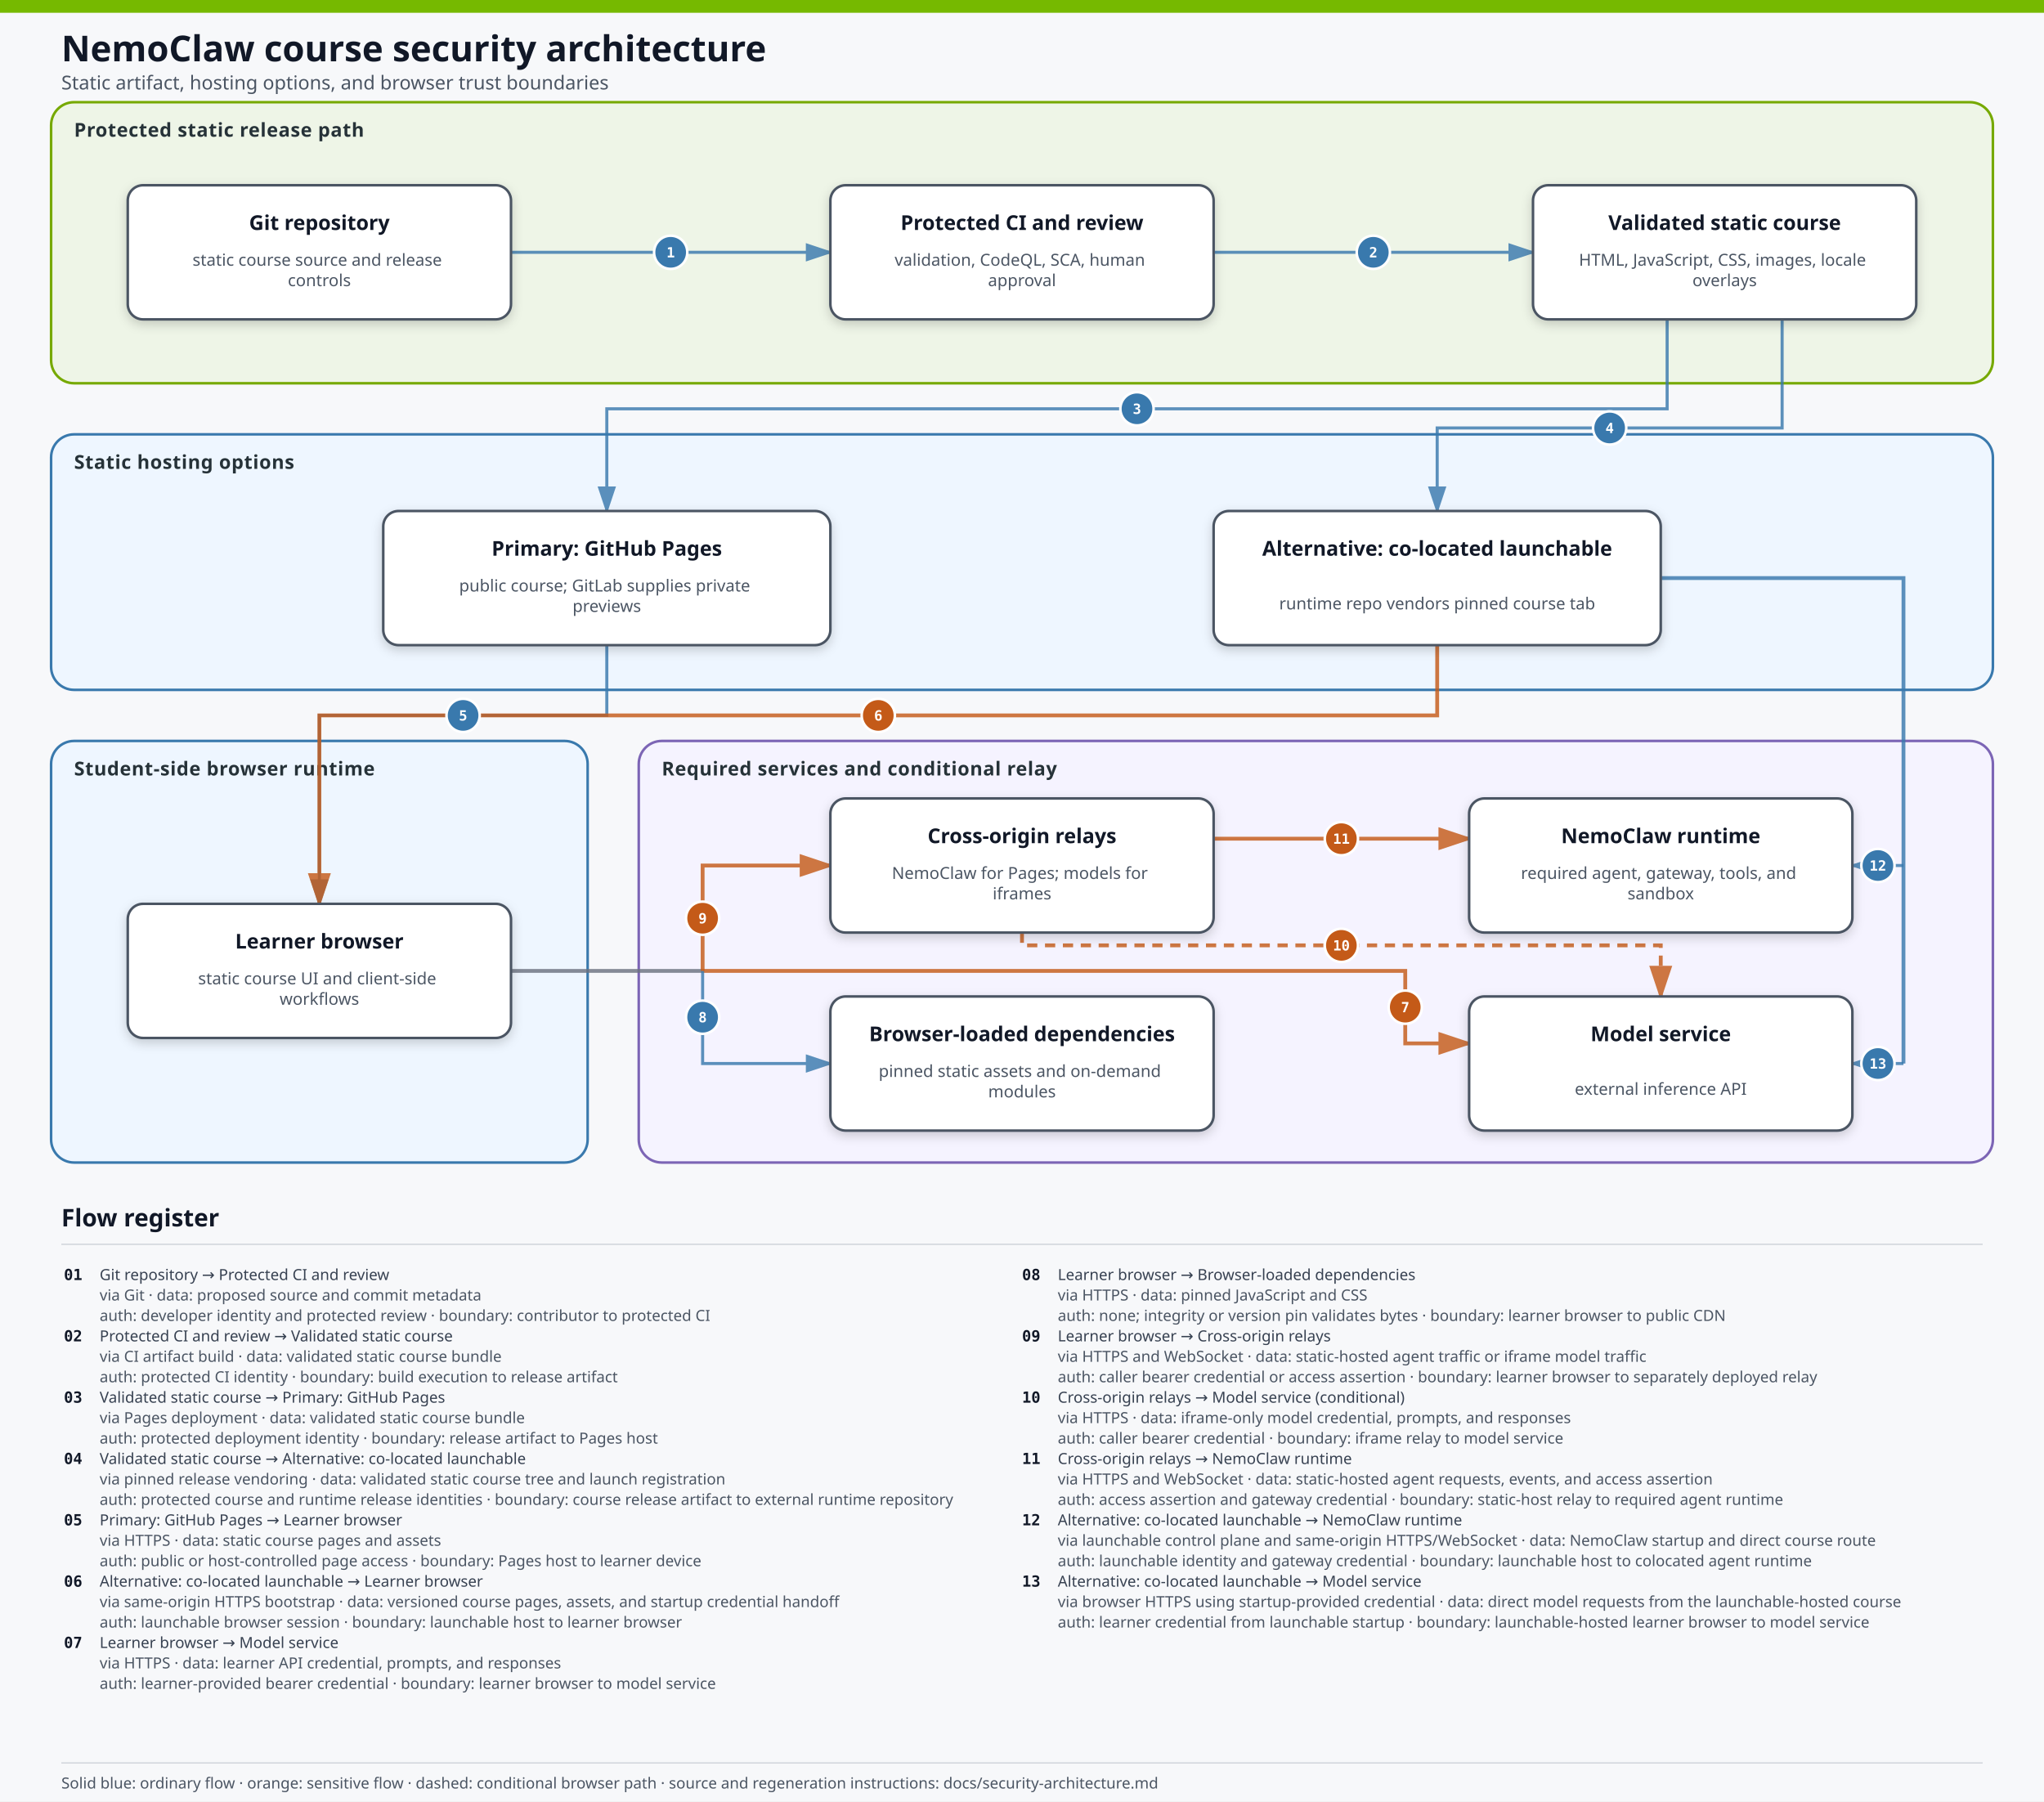
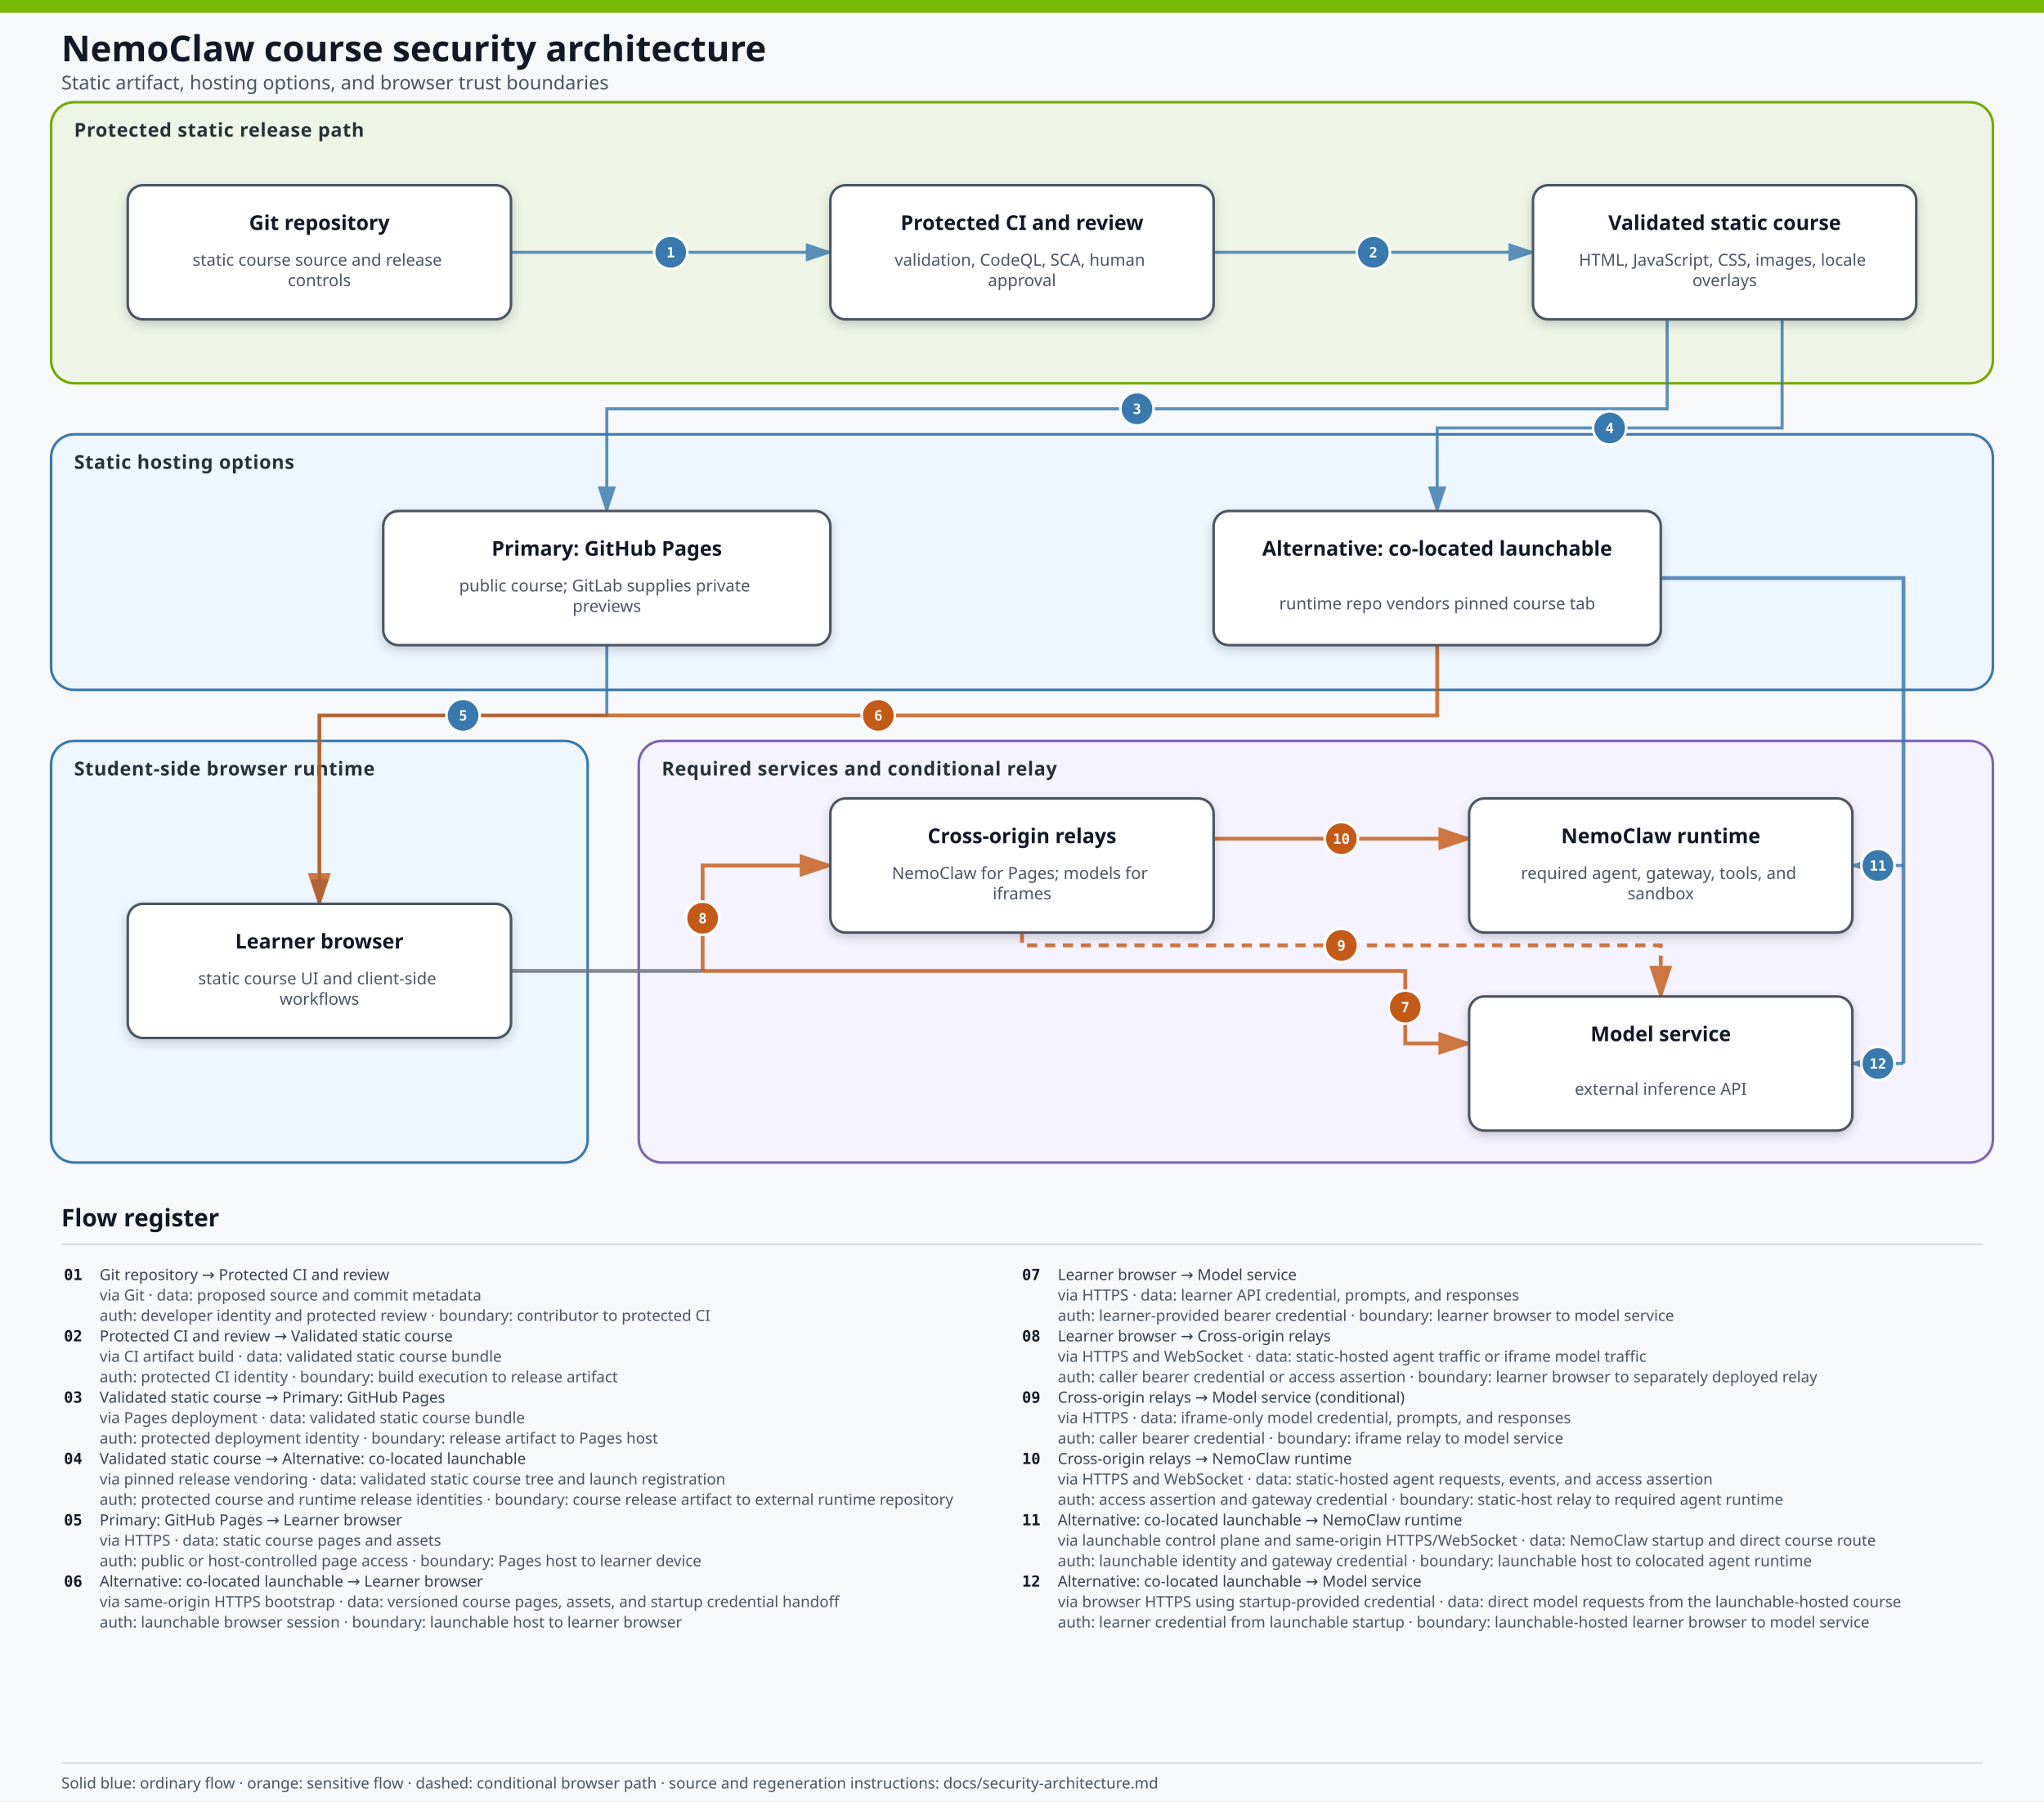
<svg xmlns="http://www.w3.org/2000/svg" viewBox="0 0 1600 1410" role="img" aria-labelledby="title desc" data-architecture-schema="nemoclaw-security-architecture/1">
  <defs>
    <marker id="arrow" markerWidth="10" markerHeight="10" refX="8" refY="3" orient="auto" markerUnits="strokeWidth">
      <path d="M0,0 L0,6 L9,3 z" fill="context-stroke" />
    </marker>
    <filter id="shadow" x="-10%" y="-10%" width="120%" height="130%">
      <feDropShadow dx="0" dy="3" stdDeviation="4" flood-opacity=".18" />
    </filter>
  </defs>
  <style>
  .bg{fill:#f7f8fa}.title{font:700 28px system-ui,sans-serif;fill:#111827}.subtitle{font:15px system-ui,sans-serif;fill:#4b5563}
  .zone{stroke-width:2;rx:18}.zone.supply{fill:#eef5e7;stroke:#76a900}.zone.external{fill:#f5f3ff;stroke:#7c65b5}.zone.gateway{fill:#eef6ff;stroke:#3979ad}.zone.internal{fill:#edf8f1;stroke:#37805a}.zone.host{fill:#fff4e8;stroke:#bf6b24}
  .zone-label{font:700 15px system-ui,sans-serif;letter-spacing:.4px;fill:#263238}.node{fill:#fff;stroke:#4b5563;stroke-width:2;rx:12;filter:url(#shadow)}
  .node.privileged{stroke:#c45a18;stroke-width:3}.node.conditional{stroke-dasharray:8 6}.node-label{font:700 16px system-ui,sans-serif;fill:#111827}.node-detail{font:13px system-ui,sans-serif;fill:#4b5563}
  .edge{fill:none;stroke:#3979ad;stroke-width:2.4;opacity:.82;marker-end:url(#arrow)}.edge.sensitive{stroke:#c45a18;stroke-width:3}.edge.conditional{stroke-dasharray:8 6}
  .trunk{fill:none;stroke:#3979ad;stroke-width:3;opacity:.82}.trunk.neutral{stroke:#6b7280}
  .edge-id{font:700 11px ui-monospace,monospace;fill:#fff}.edge-badge{fill:#3979ad;stroke:#fff;stroke-width:2}.edge-badge.sensitive{fill:#c45a18}
  .legend-title{font:700 19px system-ui,sans-serif;fill:#111827}.legend-text{font:12px system-ui,sans-serif;fill:#374151}.legend-id{font:700 12px ui-monospace,monospace;fill:#111827}
  .note{font:12px system-ui,sans-serif;fill:#4b5563}.rail{fill:#76b900}
</style>
  <rect class="bg" width="1600" height="1410" />
  <rect class="rail" x="0" y="0" width="1600" height="10" />
  <text class="title" x="48" y="48">NemoClaw course security architecture</text>
  <text class="subtitle" x="48" y="70">Static artifact, hosting options, and browser trust boundaries</text>
  <rect class="zone supply" x="40" y="80" width="1520" height="220" />
  <text class="zone-label" x="58" y="107">Protected static release path</text>
  <rect class="zone gateway" x="40" y="340" width="1520" height="200" />
  <text class="zone-label" x="58" y="367">Static hosting options</text>
  <rect class="zone gateway" x="40" y="580" width="420" height="330" />
  <text class="zone-label" x="58" y="607">Student-side browser runtime</text>
  <rect class="zone external" x="500" y="580" width="1060" height="330" />
  <text class="zone-label" x="518" y="607">Required services and conditional relay</text>
  <polyline class="trunk neutral" points="400,760 550,760" />
  <polyline class="trunk" points="1300,452.5 1490,452.5 1490,677.5 1490,832.5" />
  <polyline class="edge" points="400,197.5 525,197.5 525,197.5 650,197.5" />
  <polyline class="edge" points="950,197.5 1075,197.5 1075,197.5 1200,197.5" />
  <polyline class="edge" points="1305,250 1305,320 475,320 475,400" />
  <polyline class="edge" points="1395,250 1395,335 1125,335 1125,400" />
  <polyline class="edge" points="475,505 475,560 250,560 250,707.5" />
  <polyline class="edge sensitive" points="1125,505 1125,560 250,560 250,707.5" />
  <polyline class="edge sensitive" points="550,760 1100,760 1100,816.75 1150,816.75" />
-   <polyline class="edge" points="550,760 550,832.5 650,832.5" />
  <polyline class="edge sensitive" points="550,760 550,677.5 650,677.5" />
  <polyline class="edge sensitive conditional" points="800,730 800,740 1300,740 1300,780" />
  <polyline class="edge sensitive" points="950,656.5 1050,656.5 1050,656.5 1150,656.5" />
  <polyline class="edge" points="1490,677.5 1470,677.5 1470,677.5 1450,677.5" />
  <polyline class="edge" points="1490,832.5 1470,832.5 1470,832.5 1450,832.5" />
  <circle class="edge-badge" cx="525" cy="197.5" r="13" />
  <text class="edge-id" x="525" y="201.5" text-anchor="middle">1</text>
  <circle class="edge-badge" cx="1075" cy="197.5" r="13" />
  <text class="edge-id" x="1075" y="201.5" text-anchor="middle">2</text>
  <circle class="edge-badge" cx="890" cy="320" r="13" />
  <text class="edge-id" x="890" y="324" text-anchor="middle">3</text>
  <circle class="edge-badge" cx="1260" cy="335" r="13" />
  <text class="edge-id" x="1260" y="339" text-anchor="middle">4</text>
  <circle class="edge-badge" cx="362.5" cy="560" r="13" />
  <text class="edge-id" x="362.5" y="564" text-anchor="middle">5</text>
  <circle class="edge-badge sensitive" cx="687.5" cy="560" r="13" />
  <text class="edge-id" x="687.5" y="564" text-anchor="middle">6</text>
  <circle class="edge-badge sensitive" cx="1100" cy="788.375" r="13" />
  <text class="edge-id" x="1100" y="792.375" text-anchor="middle">7</text>
-   <circle class="edge-badge" cx="550" cy="796.25" r="13" />
-   <text class="edge-id" x="550" y="800.25" text-anchor="middle">8</text>
  <circle class="edge-badge sensitive" cx="550" cy="718.75" r="13" />
-   <text class="edge-id" x="550" y="722.75" text-anchor="middle">9</text>
+   <text class="edge-id" x="550" y="722.75" text-anchor="middle">8</text>
  <circle class="edge-badge sensitive" cx="1050" cy="740" r="13" />
-   <text class="edge-id" x="1050" y="744" text-anchor="middle">10</text>
+   <text class="edge-id" x="1050" y="744" text-anchor="middle">9</text>
  <circle class="edge-badge sensitive" cx="1050" cy="656.5" r="13" />
-   <text class="edge-id" x="1050" y="660.5" text-anchor="middle">11</text>
+   <text class="edge-id" x="1050" y="660.5" text-anchor="middle">10</text>
  <circle class="edge-badge" cx="1470" cy="677.5" r="13" />
-   <text class="edge-id" x="1470" y="681.5" text-anchor="middle">12</text>
+   <text class="edge-id" x="1470" y="681.5" text-anchor="middle">11</text>
  <circle class="edge-badge" cx="1470" cy="832.5" r="13" />
-   <text class="edge-id" x="1470" y="836.5" text-anchor="middle">13</text>
+   <text class="edge-id" x="1470" y="836.5" text-anchor="middle">12</text>
  <rect class="node" x="100" y="145" width="300" height="105" />
  <text x="250" y="180" text-anchor="middle" class="node-label">
    <tspan x="250" dy="0">Git repository</tspan>
  </text>
  <text x="250" y="208" text-anchor="middle" class="node-detail">
    <tspan x="250" dy="0">static course source and release</tspan>
    <tspan x="250" dy="16">controls</tspan>
  </text>
  <rect class="node" x="650" y="145" width="300" height="105" />
  <text x="800" y="180" text-anchor="middle" class="node-label">
    <tspan x="800" dy="0">Protected CI and review</tspan>
  </text>
  <text x="800" y="208" text-anchor="middle" class="node-detail">
    <tspan x="800" dy="0">validation, CodeQL, SCA, human</tspan>
    <tspan x="800" dy="16">approval</tspan>
  </text>
  <rect class="node" x="1200" y="145" width="300" height="105" />
  <text x="1350" y="180" text-anchor="middle" class="node-label">
    <tspan x="1350" dy="0">Validated static course</tspan>
  </text>
  <text x="1350" y="208" text-anchor="middle" class="node-detail">
    <tspan x="1350" dy="0">HTML, JavaScript, CSS, images, locale</tspan>
    <tspan x="1350" dy="16">overlays</tspan>
  </text>
  <rect class="node" x="300" y="400" width="350" height="105" />
  <text x="475" y="435" text-anchor="middle" class="node-label">
    <tspan x="475" dy="0">Primary: GitHub Pages</tspan>
  </text>
  <text x="475" y="463" text-anchor="middle" class="node-detail">
    <tspan x="475" dy="0">public course; GitLab supplies private</tspan>
    <tspan x="475" dy="16">previews</tspan>
  </text>
  <rect class="node" x="950" y="400" width="350" height="105" />
  <text x="1125" y="435" text-anchor="middle" class="node-label">
    <tspan x="1125" dy="0">Alternative: co-located launchable</tspan>
  </text>
  <text x="1125" y="477" text-anchor="middle" class="node-detail">
    <tspan x="1125" dy="0">runtime repo vendors pinned course tab</tspan>
  </text>
  <rect class="node" x="100" y="707.5" width="300" height="105" />
  <text x="250" y="742.5" text-anchor="middle" class="node-label">
    <tspan x="250" dy="0">Learner browser</tspan>
  </text>
  <text x="250" y="770.5" text-anchor="middle" class="node-detail">
    <tspan x="250" dy="0">static course UI and client-side</tspan>
    <tspan x="250" dy="16">workflows</tspan>
  </text>
  <rect class="node" x="1150" y="780" width="300" height="105" />
  <text x="1300" y="815" text-anchor="middle" class="node-label">
    <tspan x="1300" dy="0">Model service</tspan>
  </text>
  <text x="1300" y="857" text-anchor="middle" class="node-detail">
    <tspan x="1300" dy="0">external inference API</tspan>
  </text>
  <rect class="node" x="1150" y="625" width="300" height="105" />
  <text x="1300" y="660" text-anchor="middle" class="node-label">
    <tspan x="1300" dy="0">NemoClaw runtime</tspan>
  </text>
  <text x="1300" y="688" text-anchor="middle" class="node-detail">
    <tspan x="1300" dy="0">required agent, gateway, tools, and</tspan>
    <tspan x="1300" dy="16">sandbox</tspan>
  </text>
-   <rect class="node" x="650" y="780" width="300" height="105" />
-   <text x="800" y="815" text-anchor="middle" class="node-label">
-     <tspan x="800" dy="0">Browser-loaded dependencies</tspan>
-   </text>
-   <text x="800" y="843" text-anchor="middle" class="node-detail">
-     <tspan x="800" dy="0">pinned static assets and on-demand</tspan>
-     <tspan x="800" dy="16">modules</tspan>
-   </text>
  <rect class="node" x="650" y="625" width="300" height="105" />
  <text x="800" y="660" text-anchor="middle" class="node-label">
    <tspan x="800" dy="0">Cross-origin relays</tspan>
  </text>
  <text x="800" y="688" text-anchor="middle" class="node-detail">
    <tspan x="800" dy="0">NemoClaw for Pages; models for</tspan>
    <tspan x="800" dy="16">iframes</tspan>
  </text>
  <text class="legend-title" x="48" y="960">Flow register</text>
  <line x1="48" y1="974" x2="1552" y2="974" stroke="#d1d5db" />
  <text class="legend-id" x="50" y="1002">01</text>
  <text class="legend-text" x="78" y="1002">Git repository → Protected CI and review</text>
  <text class="note" x="78" y="1018">via Git · data: proposed source and commit metadata</text>
  <text class="note" x="78" y="1034">auth: developer identity and protected review · boundary: contributor to protected CI</text>
  <text class="legend-id" x="50" y="1050">02</text>
  <text class="legend-text" x="78" y="1050">Protected CI and review → Validated static course</text>
  <text class="note" x="78" y="1066">via CI artifact build · data: validated static course bundle</text>
  <text class="note" x="78" y="1082">auth: protected CI identity · boundary: build execution to release artifact</text>
  <text class="legend-id" x="50" y="1098">03</text>
  <text class="legend-text" x="78" y="1098">Validated static course → Primary: GitHub Pages</text>
  <text class="note" x="78" y="1114">via Pages deployment · data: validated static course bundle</text>
  <text class="note" x="78" y="1130">auth: protected deployment identity · boundary: release artifact to Pages host</text>
  <text class="legend-id" x="50" y="1146">04</text>
  <text class="legend-text" x="78" y="1146">Validated static course → Alternative: co-located launchable</text>
  <text class="note" x="78" y="1162">via pinned release vendoring · data: validated static course tree and launch registration</text>
  <text class="note" x="78" y="1178">auth: protected course and runtime release identities · boundary: course release artifact to external runtime repository</text>
  <text class="legend-id" x="50" y="1194">05</text>
  <text class="legend-text" x="78" y="1194">Primary: GitHub Pages → Learner browser</text>
  <text class="note" x="78" y="1210">via HTTPS · data: static course pages and assets</text>
  <text class="note" x="78" y="1226">auth: public or host-controlled page access · boundary: Pages host to learner device</text>
  <text class="legend-id" x="50" y="1242">06</text>
  <text class="legend-text" x="78" y="1242">Alternative: co-located launchable → Learner browser</text>
  <text class="note" x="78" y="1258">via same-origin HTTPS bootstrap · data: versioned course pages, assets, and startup credential handoff</text>
  <text class="note" x="78" y="1274">auth: launchable browser session · boundary: launchable host to learner browser</text>
-   <text class="legend-id" x="50" y="1290">07</text>
-   <text class="legend-text" x="78" y="1290">Learner browser → Model service</text>
-   <text class="note" x="78" y="1306">via HTTPS · data: learner API credential, prompts, and responses</text>
-   <text class="note" x="78" y="1322">auth: learner-provided bearer credential · boundary: learner browser to model service</text>
-   <text class="legend-id" x="800" y="1002">08</text>
-   <text class="legend-text" x="828" y="1002">Learner browser → Browser-loaded dependencies</text>
-   <text class="note" x="828" y="1018">via HTTPS · data: pinned JavaScript and CSS</text>
-   <text class="note" x="828" y="1034">auth: none; integrity or version pin validates bytes · boundary: learner browser to public CDN</text>
-   <text class="legend-id" x="800" y="1050">09</text>
+   <text class="legend-id" x="800" y="1002">07</text>
+   <text class="legend-text" x="828" y="1002">Learner browser → Model service</text>
+   <text class="note" x="828" y="1018">via HTTPS · data: learner API credential, prompts, and responses</text>
+   <text class="note" x="828" y="1034">auth: learner-provided bearer credential · boundary: learner browser to model service</text>
+   <text class="legend-id" x="800" y="1050">08</text>
  <text class="legend-text" x="828" y="1050">Learner browser → Cross-origin relays</text>
  <text class="note" x="828" y="1066">via HTTPS and WebSocket · data: static-hosted agent traffic or iframe model traffic</text>
  <text class="note" x="828" y="1082">auth: caller bearer credential or access assertion · boundary: learner browser to separately deployed relay</text>
-   <text class="legend-id" x="800" y="1098">10</text>
+   <text class="legend-id" x="800" y="1098">09</text>
  <text class="legend-text" x="828" y="1098">Cross-origin relays → Model service (conditional)</text>
  <text class="note" x="828" y="1114">via HTTPS · data: iframe-only model credential, prompts, and responses</text>
  <text class="note" x="828" y="1130">auth: caller bearer credential · boundary: iframe relay to model service</text>
-   <text class="legend-id" x="800" y="1146">11</text>
+   <text class="legend-id" x="800" y="1146">10</text>
  <text class="legend-text" x="828" y="1146">Cross-origin relays → NemoClaw runtime</text>
  <text class="note" x="828" y="1162">via HTTPS and WebSocket · data: static-hosted agent requests, events, and access assertion</text>
  <text class="note" x="828" y="1178">auth: access assertion and gateway credential · boundary: static-host relay to required agent runtime</text>
-   <text class="legend-id" x="800" y="1194">12</text>
+   <text class="legend-id" x="800" y="1194">11</text>
  <text class="legend-text" x="828" y="1194">Alternative: co-located launchable → NemoClaw runtime</text>
  <text class="note" x="828" y="1210">via launchable control plane and same-origin HTTPS/WebSocket · data: NemoClaw startup and direct course route</text>
  <text class="note" x="828" y="1226">auth: launchable identity and gateway credential · boundary: launchable host to colocated agent runtime</text>
-   <text class="legend-id" x="800" y="1242">13</text>
+   <text class="legend-id" x="800" y="1242">12</text>
  <text class="legend-text" x="828" y="1242">Alternative: co-located launchable → Model service</text>
  <text class="note" x="828" y="1258">via browser HTTPS using startup-provided credential · data: direct model requests from the launchable-hosted course</text>
  <text class="note" x="828" y="1274">auth: learner credential from launchable startup · boundary: launchable-hosted learner browser to model service</text>
  <line x1="48" y1="1380" x2="1552" y2="1380" stroke="#d1d5db" />
  <text class="note" x="48" y="1400">Solid blue: ordinary flow · orange: sensitive flow · dashed: conditional browser path · source and regeneration instructions: docs/security-architecture.md</text>
</svg>
